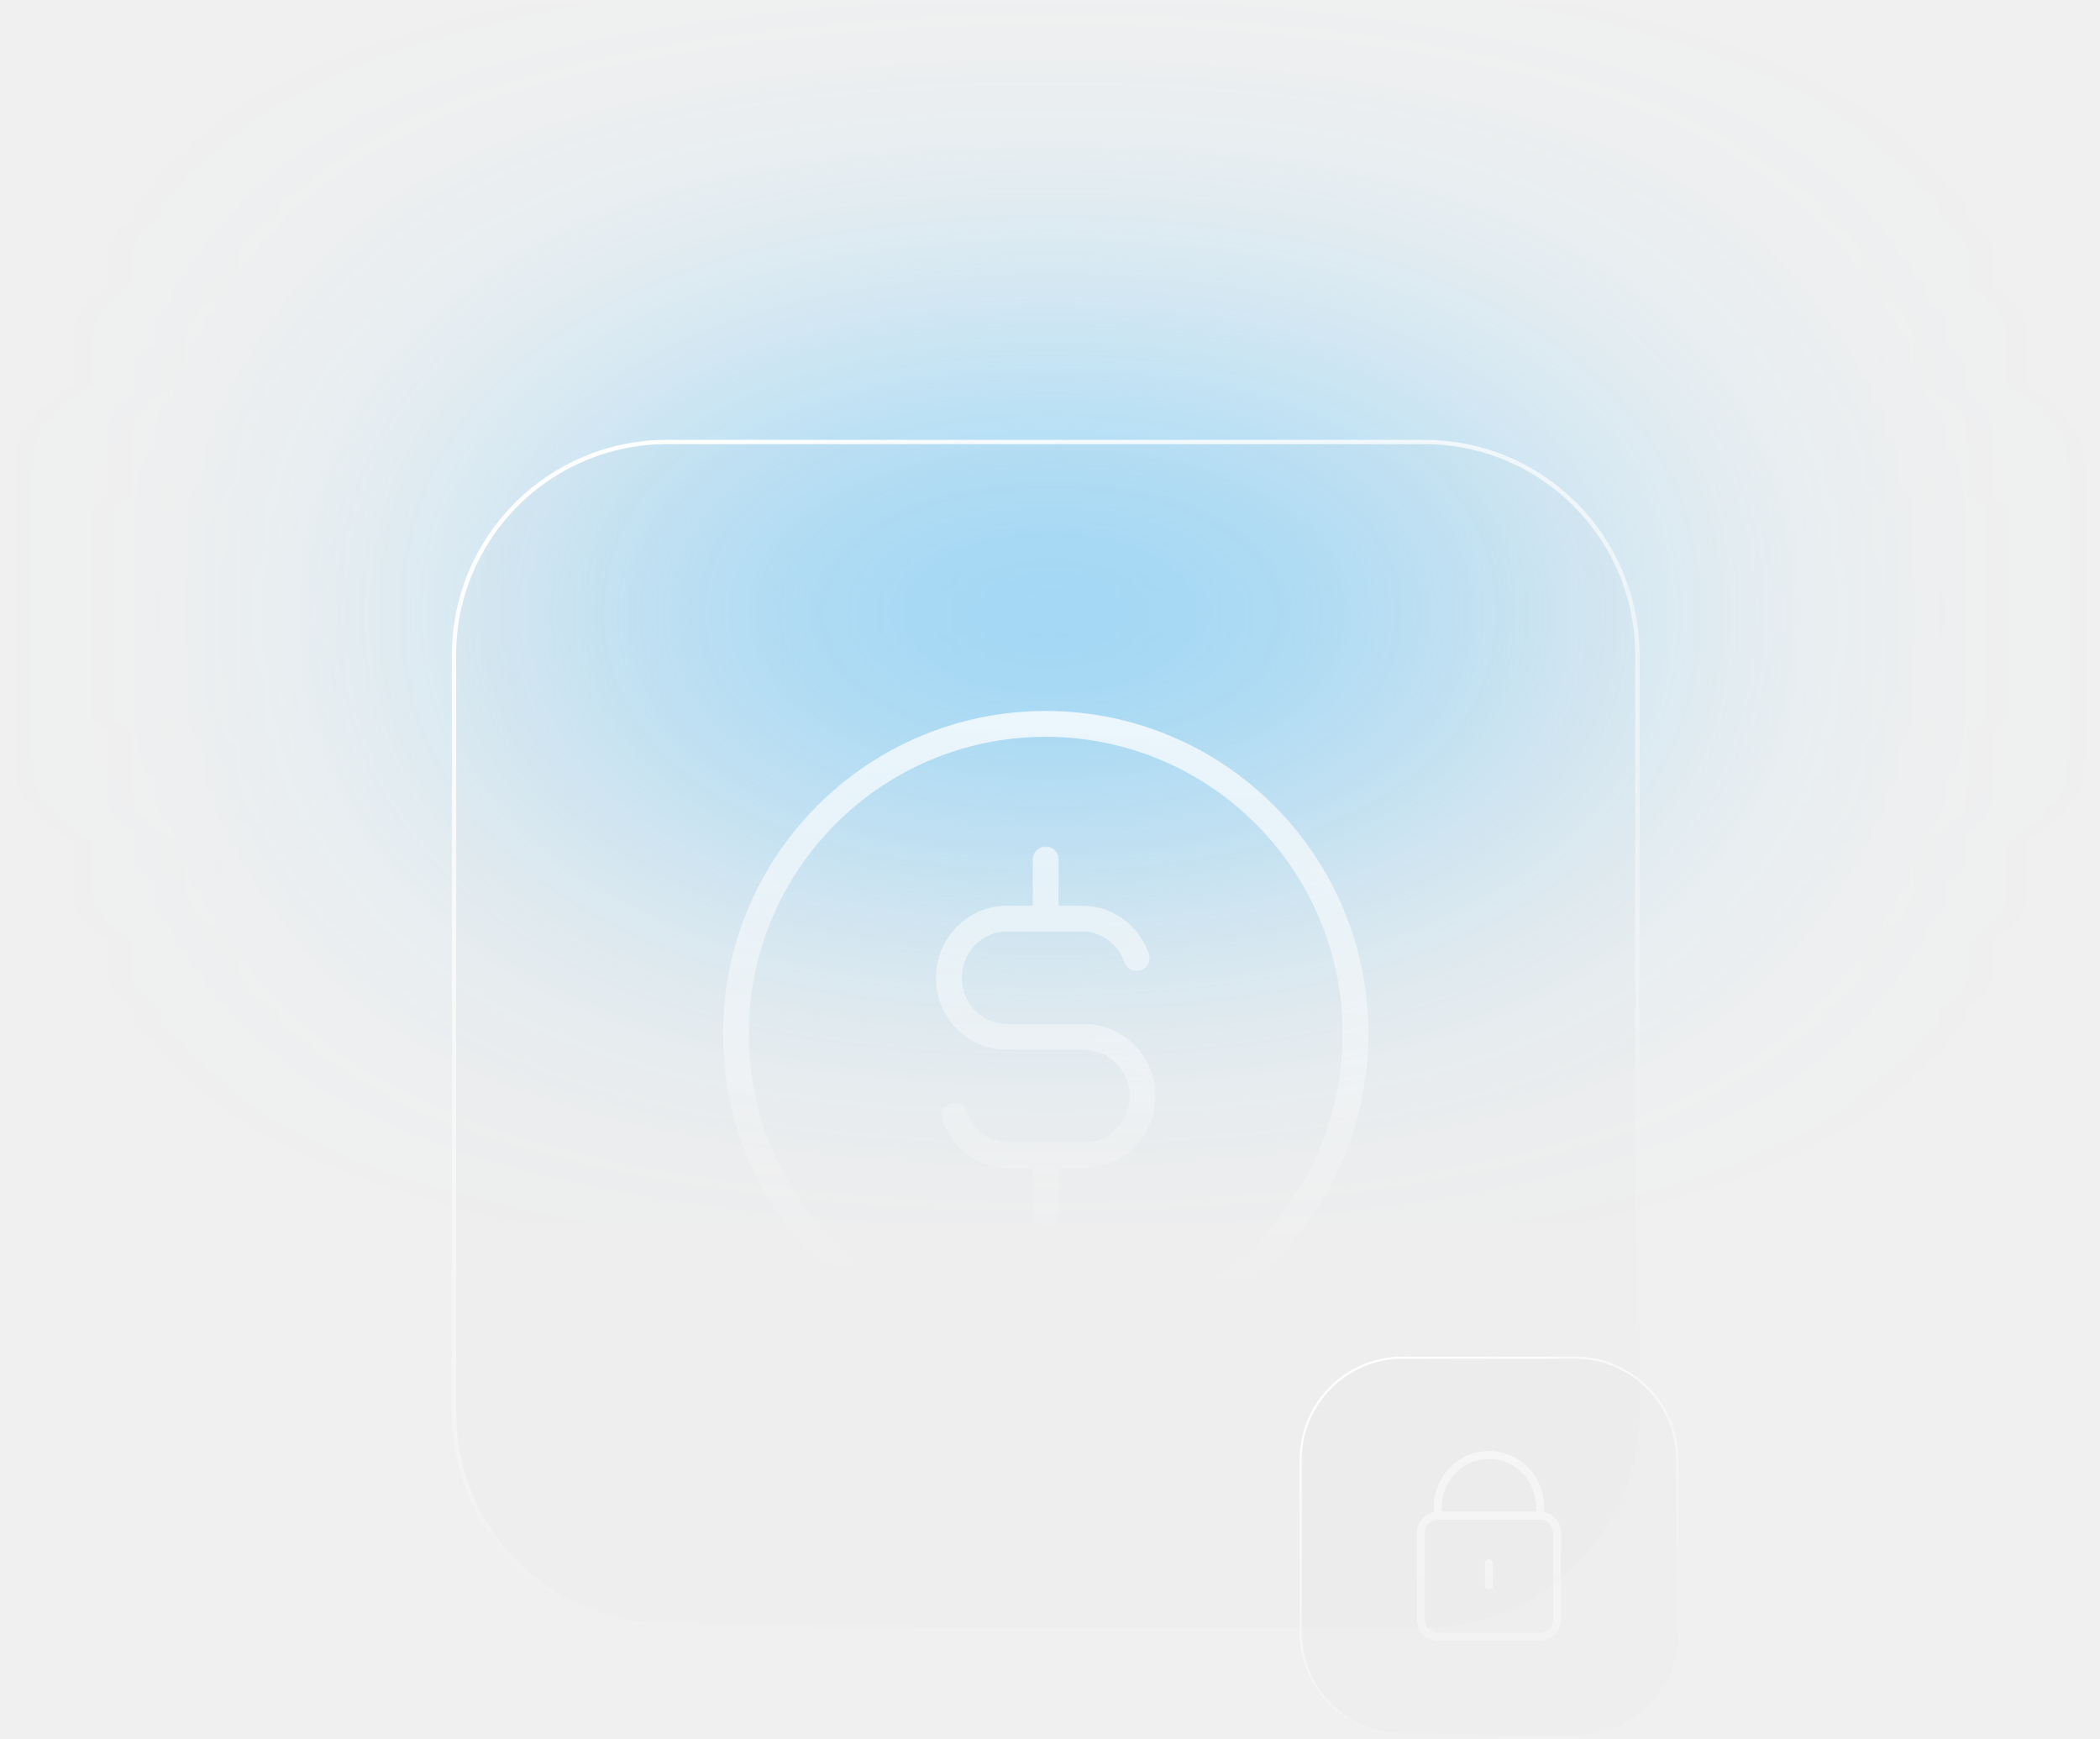
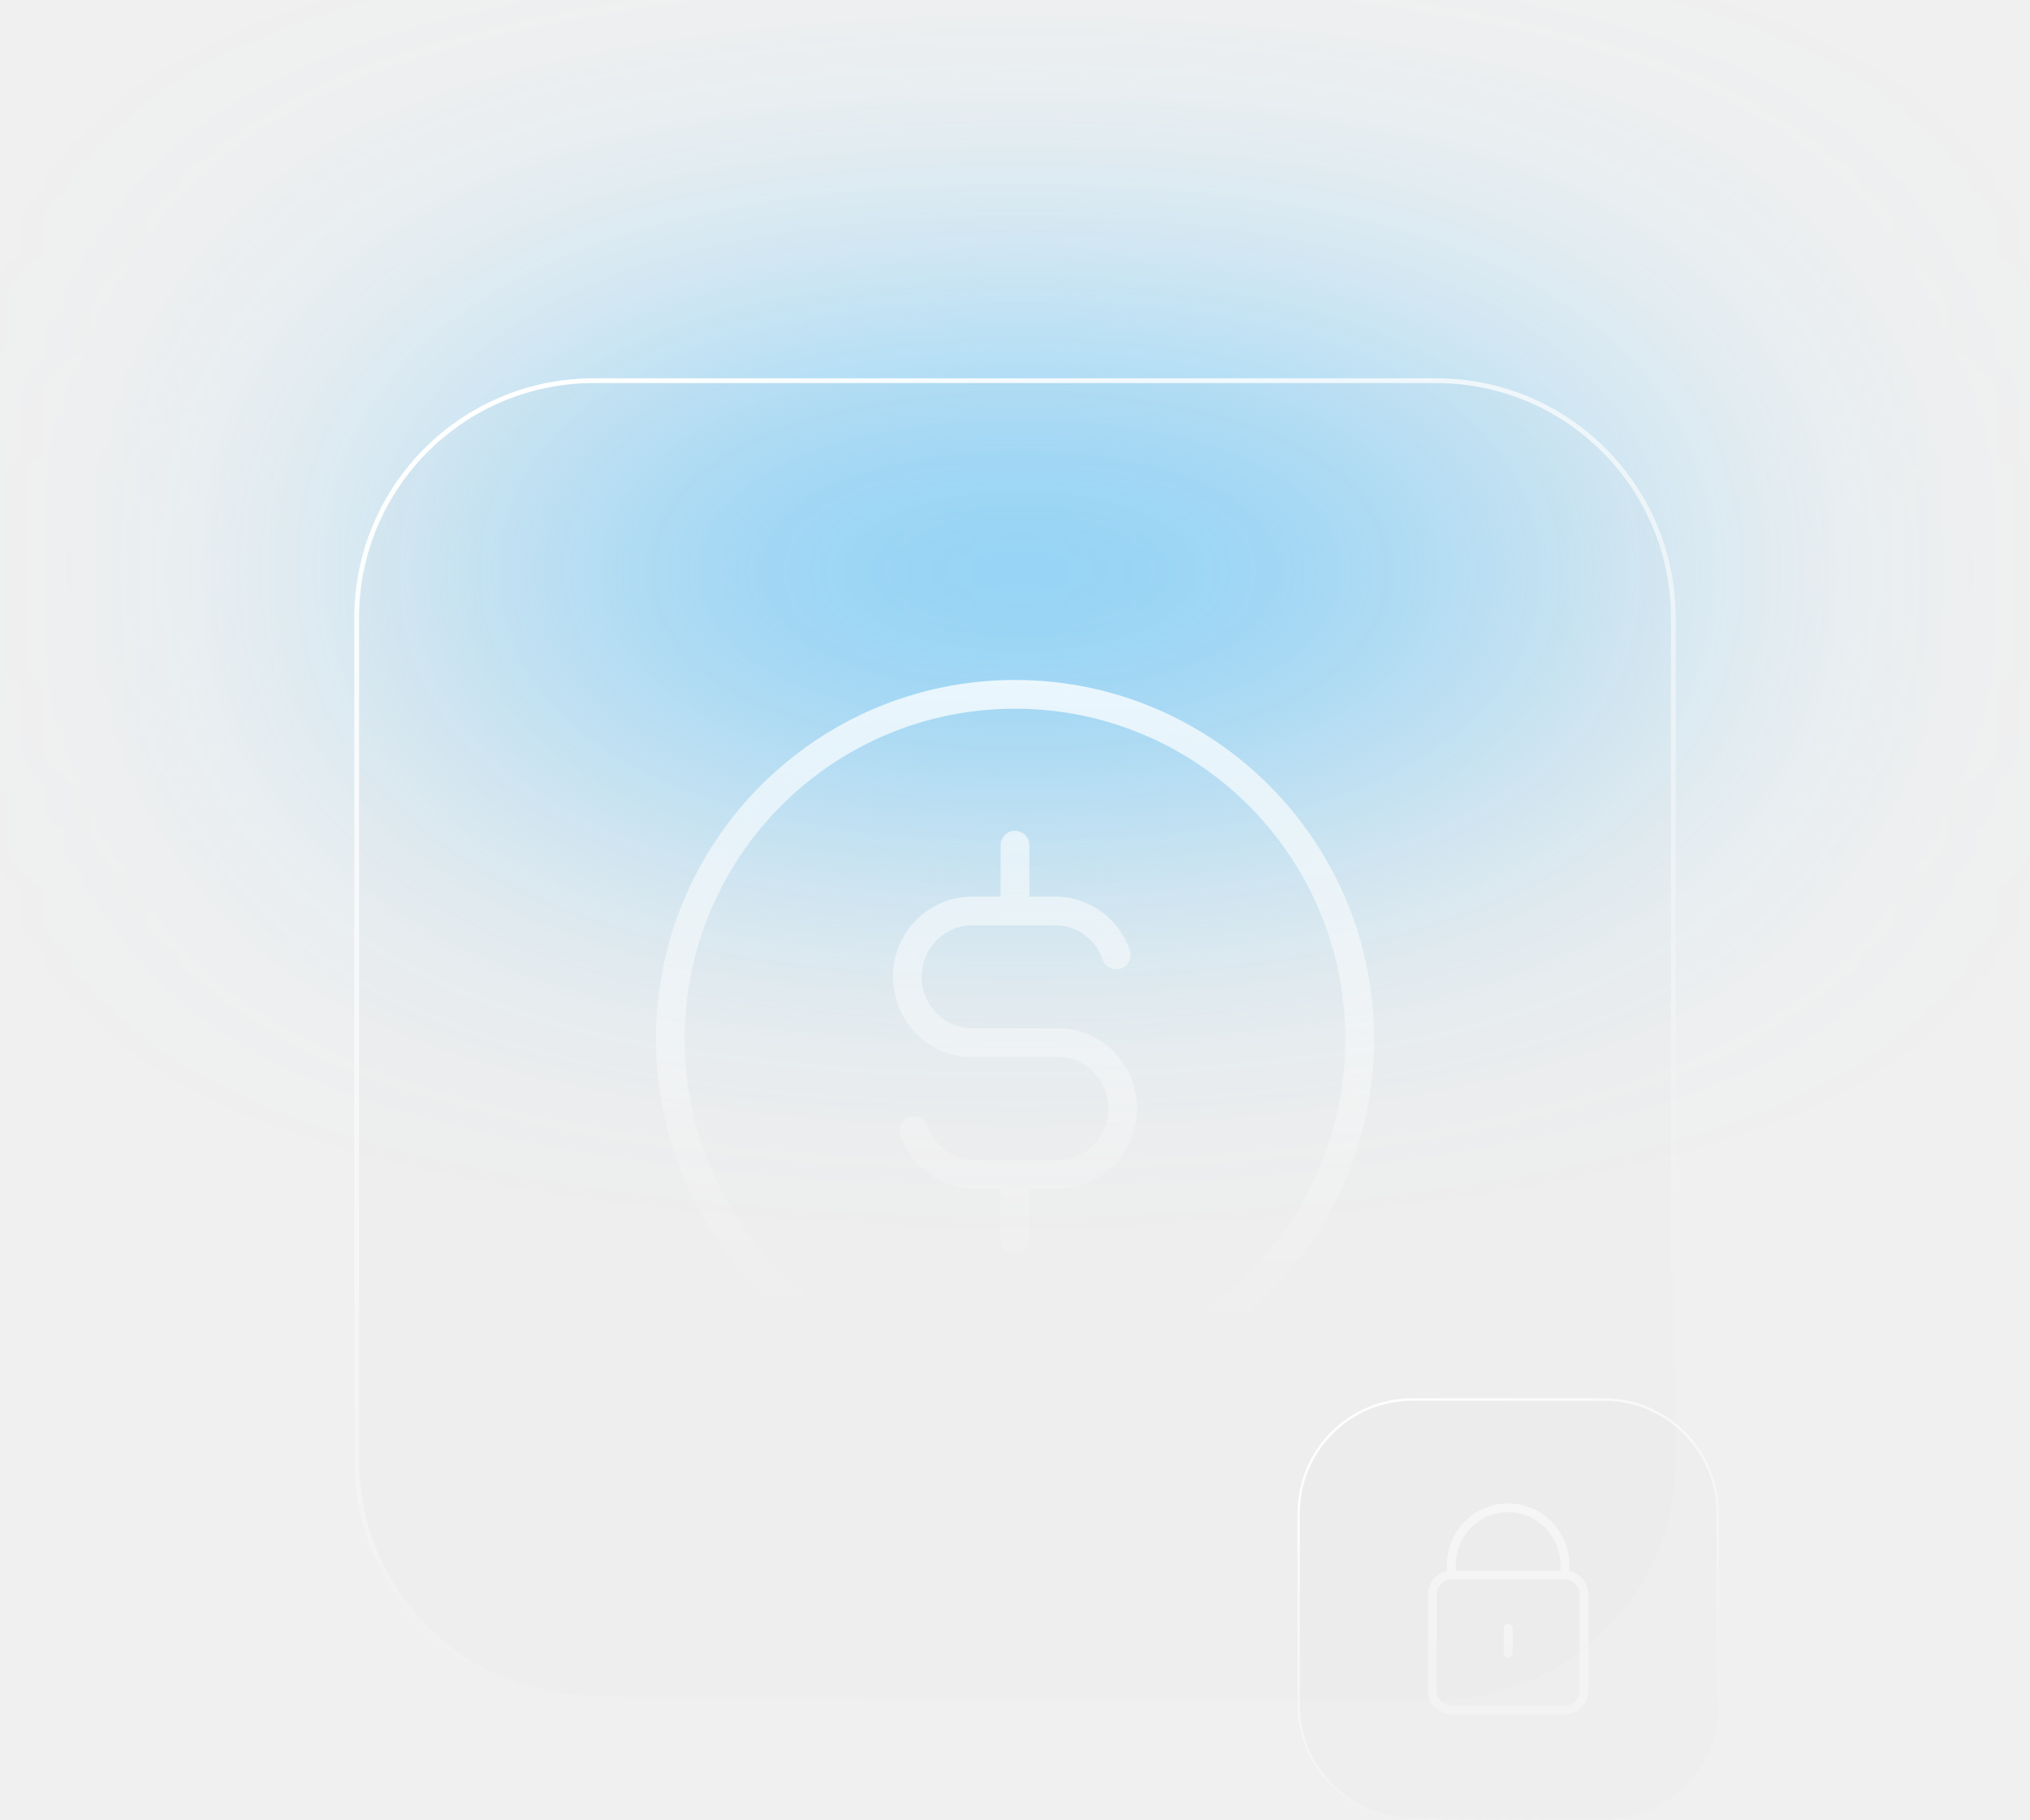
- <svg xmlns="http://www.w3.org/2000/svg" width="488" height="404" viewBox="0 0 488 404" fill="none">
-   <g filter="url(#filter0_f_239_2996)">
-     <ellipse cx="244" cy="142.5" rx="132" ry="30.5" fill="#3DBBFF" />
-   </g>
-   <g filter="url(#filter1_b_239_2996)">
-     <rect x="105" y="102.2" width="276" height="276" rx="50" fill="black" fill-opacity="0.01" />
-     <rect x="105.5" y="102.7" width="275" height="275" rx="49.5" stroke="url(#paint0_linear_239_2996)" />
-     <path d="M261.314 223.598C261.856 225.164 263.564 225.994 265.13 225.452C266.696 224.91 267.526 223.202 266.984 221.636L261.314 223.598ZM251.999 213.45L252.131 210.453C252.087 210.451 252.043 210.45 251.999 210.45V213.45ZM233.999 240.95V243.95V240.95ZM251.999 268.45V271.45V268.45ZM233.999 268.45L233.867 271.447C233.911 271.449 233.955 271.45 233.999 271.45V268.45ZM224.684 258.302C224.142 256.737 222.434 255.907 220.868 256.448C219.302 256.99 218.472 258.699 219.014 260.265L224.684 258.302ZM245.999 199.7C245.999 198.043 244.656 196.7 242.999 196.7C241.342 196.7 239.999 198.043 239.999 199.7H245.999ZM239.999 213.45C239.999 215.107 241.342 216.45 242.999 216.45C244.656 216.45 245.999 215.107 245.999 213.45H239.999ZM245.999 268.45C245.999 266.793 244.656 265.45 242.999 265.45C241.342 265.45 239.999 266.793 239.999 268.45H245.999ZM239.999 282.2C239.999 283.857 241.342 285.2 242.999 285.2C244.656 285.2 245.999 283.857 245.999 282.2H239.999ZM266.984 221.636C265.896 218.49 263.905 215.74 261.259 213.744L257.645 218.533C259.33 219.804 260.611 221.566 261.314 223.598L266.984 221.636ZM261.259 213.744C258.613 211.747 255.434 210.598 252.131 210.453L251.867 216.447C253.949 216.539 255.961 217.263 257.645 218.533L261.259 213.744ZM251.999 210.45H233.999V216.45H251.999V210.45ZM233.999 210.45C229.605 210.45 225.402 212.229 222.312 215.376L226.594 219.579C228.567 217.569 231.232 216.45 233.999 216.45V210.45ZM222.312 215.376C219.224 218.521 217.499 222.775 217.499 227.2H223.499C223.499 224.332 224.618 221.591 226.594 219.579L222.312 215.376ZM217.499 227.2C217.499 231.625 219.224 235.879 222.312 239.025L226.594 234.821C224.618 232.809 223.499 230.069 223.499 227.2H217.499ZM222.312 239.025C225.402 242.172 229.605 243.95 233.999 243.95V237.95C231.232 237.95 228.567 236.831 226.594 234.821L222.312 239.025ZM233.999 243.95H251.999V237.95H233.999V243.95ZM251.999 243.95C254.766 243.95 257.431 245.069 259.404 247.079L263.686 242.876C260.596 239.729 256.393 237.95 251.999 237.95V243.95ZM259.404 247.079C261.38 249.091 262.499 251.832 262.499 254.7H268.499C268.499 250.275 266.774 246.021 263.686 242.876L259.404 247.079ZM262.499 254.7C262.499 257.569 261.38 260.309 259.404 262.321L263.686 266.525C266.774 263.379 268.499 259.125 268.499 254.7H262.499ZM259.404 262.321C257.431 264.331 254.766 265.45 251.999 265.45V271.45C256.393 271.45 260.596 269.672 263.686 266.525L259.404 262.321ZM251.999 265.45H233.999V271.45H251.999V265.45ZM234.131 265.453C232.049 265.362 230.037 264.638 228.353 263.367L224.739 268.157C227.385 270.153 230.564 271.302 233.867 271.447L234.131 265.453ZM228.353 263.367C226.668 262.096 225.387 260.334 224.684 258.302L219.014 260.265C220.102 263.41 222.093 266.161 224.739 268.157L228.353 263.367ZM239.999 199.7V213.45H245.999V199.7H239.999ZM239.999 268.45V282.2H245.999V268.45H239.999ZM311.999 240.2C311.999 278.308 281.107 309.2 242.999 309.2V315.2C284.42 315.2 317.999 281.622 317.999 240.2H311.999ZM242.999 309.2C204.891 309.2 173.999 278.308 173.999 240.2H167.999C167.999 281.622 201.578 315.2 242.999 315.2V309.2ZM173.999 240.2C173.999 202.093 204.891 171.2 242.999 171.2V165.2C201.578 165.2 167.999 198.779 167.999 240.2H173.999ZM242.999 171.2C281.107 171.2 311.999 202.093 311.999 240.2H317.999C317.999 198.779 284.42 165.2 242.999 165.2V171.2Z" fill="url(#paint1_linear_239_2996)" />
-     <g filter="url(#filter2_b_239_2996)">
-       <rect x="302" y="315.2" width="88" height="88" rx="24" fill="black" fill-opacity="0.01" />
-       <rect x="302.25" y="315.45" width="87.5" height="87.5" rx="23.75" stroke="url(#paint2_linear_239_2996)" stroke-width="0.5" />
-       <path d="M334.12 352.16V350.149C334.12 343.463 339.419 338.08 346 338.08C352.581 338.08 357.88 343.463 357.88 350.149V352.16M334.12 352.16C331.942 352.16 330.16 353.97 330.16 356.183V376.297C330.16 378.51 331.942 380.32 334.12 380.32H357.88C360.058 380.32 361.84 378.51 361.84 376.297V356.183C361.84 353.97 360.058 352.16 357.88 352.16M334.12 352.16H357.88M346 368.44V363.16" stroke="url(#paint3_linear_239_2996)" stroke-width="1.837" stroke-linecap="round" />
+ <svg xmlns="http://www.w3.org/2000/svg" width="424" height="380" viewBox="0 0 424 380" fill="none">
+   <g clip-path="url(#clip0_433_334)">
+     <g filter="url(#filter0_f_433_334)">
+       <ellipse cx="213" cy="119.3" rx="132" ry="30.5" fill="#3DBBFF" />
+     </g>
+     <g filter="url(#filter1_b_433_334)">
+       <rect x="74" y="79" width="276" height="276" rx="50" fill="black" fill-opacity="0.01" />
+       <rect x="74.5" y="79.5" width="275" height="275" rx="49.5" stroke="url(#paint0_linear_433_334)" />
+       <path d="M230.318 200.398C230.86 201.964 232.568 202.794 234.134 202.252C235.7 201.71 236.53 200.002 235.988 198.436L230.318 200.398ZM221.003 190.25L221.135 187.253C221.091 187.251 221.047 187.25 221.003 187.25V190.25ZM203.003 217.75V220.75V217.75ZM221.003 245.25V248.25V245.25ZM203.003 245.25L202.871 248.247C202.915 248.249 202.959 248.25 203.003 248.25V245.25ZM193.688 235.102C193.146 233.537 191.438 232.707 189.872 233.248C188.306 233.79 187.476 235.499 188.018 237.065L193.688 235.102ZM215.003 176.5C215.003 174.843 213.66 173.5 212.003 173.5C210.346 173.5 209.003 174.843 209.003 176.5H215.003ZM209.003 190.25C209.003 191.907 210.346 193.25 212.003 193.25C213.66 193.25 215.003 191.907 215.003 190.25H209.003ZM215.003 245.25C215.003 243.593 213.66 242.25 212.003 242.25C210.346 242.25 209.003 243.593 209.003 245.25H215.003ZM209.003 259C209.003 260.657 210.346 262 212.003 262C213.66 262 215.003 260.657 215.003 259H209.003ZM235.988 198.436C234.9 195.29 232.909 192.54 230.263 190.544L226.649 195.333C228.334 196.604 229.615 198.366 230.318 200.398L235.988 198.436ZM230.263 190.544C227.616 188.547 224.438 187.398 221.135 187.253L220.871 193.247C222.953 193.339 224.965 194.063 226.649 195.333L230.263 190.544ZM221.003 187.25H203.003V193.25H221.003V187.25ZM203.003 187.25C198.609 187.25 194.406 189.029 191.316 192.176L195.598 196.379C197.571 194.369 200.236 193.25 203.003 193.25V187.25ZM191.316 192.176C188.228 195.321 186.503 199.575 186.503 204H192.503C192.503 201.132 193.622 198.391 195.598 196.379L191.316 192.176ZM186.503 204C186.503 208.425 188.228 212.679 191.316 215.825L195.598 211.621C193.622 209.609 192.503 206.869 192.503 204H186.503ZM191.316 215.825C194.406 218.972 198.609 220.75 203.003 220.75V214.75C200.236 214.75 197.571 213.631 195.598 211.621L191.316 215.825ZM203.003 220.75H221.003V214.75H203.003V220.75ZM221.003 220.75C223.77 220.75 226.435 221.869 228.408 223.879L232.69 219.676C229.6 216.529 225.397 214.75 221.003 214.75V220.75ZM228.408 223.879C230.384 225.891 231.503 228.632 231.503 231.5H237.503C237.503 227.075 235.778 222.821 232.69 219.676L228.408 223.879ZM231.503 231.5C231.503 234.369 230.384 237.109 228.408 239.121L232.69 243.325C235.778 240.179 237.503 235.925 237.503 231.5H231.503ZM228.408 239.121C226.435 241.131 223.77 242.25 221.003 242.25V248.25C225.397 248.25 229.6 246.472 232.69 243.325L228.408 239.121ZM221.003 242.25H203.003V248.25H221.003V242.25ZM203.135 242.253C201.053 242.162 199.041 241.438 197.357 240.167L193.743 244.957C196.389 246.953 199.568 248.102 202.871 248.247L203.135 242.253ZM197.357 240.167C195.672 238.896 194.391 237.134 193.688 235.102L188.018 237.065C189.106 240.21 191.097 242.961 193.743 244.957L197.357 240.167ZM209.003 176.5V190.25H215.003V176.5H209.003ZM209.003 245.25V259H215.003V245.25H209.003ZM281.003 217C281.003 255.108 250.111 286 212.003 286V292C253.424 292 287.003 258.422 287.003 217H281.003ZM212.003 286C173.895 286 143.003 255.108 143.003 217H137.003C137.003 258.422 170.582 292 212.003 292V286ZM143.003 217C143.003 178.893 173.895 148 212.003 148V142C170.582 142 137.003 175.579 137.003 217H143.003ZM212.003 148C250.111 148 281.003 178.893 281.003 217H287.003C287.003 175.579 253.424 142 212.003 142V148Z" fill="url(#paint1_linear_433_334)" />
+       <g filter="url(#filter2_b_433_334)">
+         <rect x="271" y="292" width="88" height="88" rx="24" fill="black" fill-opacity="0.01" />
+         <rect x="271.25" y="292.25" width="87.5" height="87.5" rx="23.75" stroke="url(#paint2_linear_433_334)" stroke-width="0.5" />
+         <path d="M303.119 328.96V326.949C303.119 320.263 308.418 314.88 314.999 314.88C321.58 314.88 326.879 320.263 326.879 326.949V328.96M303.119 328.96C300.941 328.96 299.159 330.77 299.159 332.983V353.097C299.159 355.31 300.941 357.12 303.119 357.12H326.879C329.057 357.12 330.839 355.31 330.839 353.097V332.983C330.839 330.77 329.057 328.96 326.879 328.96M303.119 328.96H326.879M314.999 345.24V339.96" stroke="url(#paint3_linear_433_334)" stroke-width="1.837" stroke-linecap="round" />
+       </g>
    </g>
  </g>
  <defs>
-     <filter id="filter0_f_239_2996" x="0.9" y="0.9" width="486.2" height="283.2" filterUnits="userSpaceOnUse" color-interpolation-filters="sRGB">
+     <filter id="filter0_f_433_334" x="-30.1" y="-22.3" width="486.2" height="283.2" filterUnits="userSpaceOnUse" color-interpolation-filters="sRGB">
      <feFlood flood-opacity="0" result="BackgroundImageFix" />
      <feBlend mode="normal" in="SourceGraphic" in2="BackgroundImageFix" result="shape" />
-       <feGaussianBlur stdDeviation="55.55" result="effect1_foregroundBlur_239_2996" />
+       <feGaussianBlur stdDeviation="55.55" result="effect1_foregroundBlur_433_334" />
    </filter>
-     <filter id="filter1_b_239_2996" x="5" y="2.2" width="485" height="501" filterUnits="userSpaceOnUse" color-interpolation-filters="sRGB">
+     <filter id="filter1_b_433_334" x="-26" y="-21" width="485" height="501" filterUnits="userSpaceOnUse" color-interpolation-filters="sRGB">
      <feFlood flood-opacity="0" result="BackgroundImageFix" />
      <feGaussianBlur in="BackgroundImageFix" stdDeviation="50" />
-       <feComposite in2="SourceAlpha" operator="in" result="effect1_backgroundBlur_239_2996" />
-       <feBlend mode="normal" in="SourceGraphic" in2="effect1_backgroundBlur_239_2996" result="shape" />
+       <feComposite in2="SourceAlpha" operator="in" result="effect1_backgroundBlur_433_334" />
+       <feBlend mode="normal" in="SourceGraphic" in2="effect1_backgroundBlur_433_334" result="shape" />
    </filter>
-     <filter id="filter2_b_239_2996" x="264.639" y="277.839" width="162.721" height="162.721" filterUnits="userSpaceOnUse" color-interpolation-filters="sRGB">
+     <filter id="filter2_b_433_334" x="233.639" y="254.639" width="162.721" height="162.721" filterUnits="userSpaceOnUse" color-interpolation-filters="sRGB">
      <feFlood flood-opacity="0" result="BackgroundImageFix" />
      <feGaussianBlur in="BackgroundImageFix" stdDeviation="18.68" />
-       <feComposite in2="SourceAlpha" operator="in" result="effect1_backgroundBlur_239_2996" />
-       <feBlend mode="normal" in="SourceGraphic" in2="effect1_backgroundBlur_239_2996" result="shape" />
+       <feComposite in2="SourceAlpha" operator="in" result="effect1_backgroundBlur_433_334" />
+       <feBlend mode="normal" in="SourceGraphic" in2="effect1_backgroundBlur_433_334" result="shape" />
    </filter>
-     <linearGradient id="paint0_linear_239_2996" x1="121.45" y1="109.968" x2="231.119" y2="378.2" gradientUnits="userSpaceOnUse">
+     <linearGradient id="paint0_linear_433_334" x1="90.45" y1="86.768" x2="200.119" y2="355" gradientUnits="userSpaceOnUse">
      <stop stop-color="white" />
      <stop offset="1" stop-color="white" stop-opacity="0" />
    </linearGradient>
-     <linearGradient id="paint1_linear_239_2996" x1="229.995" y1="126.755" x2="223.398" y2="299.442" gradientUnits="userSpaceOnUse">
+     <linearGradient id="paint1_linear_433_334" x1="198.999" y1="103.555" x2="192.402" y2="276.242" gradientUnits="userSpaceOnUse">
      <stop stop-color="white" />
      <stop offset="1" stop-color="white" stop-opacity="0" />
    </linearGradient>
-     <linearGradient id="paint2_linear_239_2996" x1="307.245" y1="317.677" x2="353" y2="403.2" gradientUnits="userSpaceOnUse">
+     <linearGradient id="paint2_linear_433_334" x1="276.245" y1="294.477" x2="322" y2="380" gradientUnits="userSpaceOnUse">
      <stop stop-color="white" />
      <stop offset="1" stop-color="white" stop-opacity="0" />
    </linearGradient>
-     <linearGradient id="paint3_linear_239_2996" x1="346" y1="338.08" x2="345.998" y2="437.7" gradientUnits="userSpaceOnUse">
+     <linearGradient id="paint3_linear_433_334" x1="314.999" y1="314.88" x2="314.997" y2="414.5" gradientUnits="userSpaceOnUse">
      <stop stop-color="white" stop-opacity="0.5" />
      <stop offset="1" stop-color="white" stop-opacity="0" />
    </linearGradient>
+     <clipPath id="clip0_433_334">
+       <rect width="424" height="380" fill="white" />
+     </clipPath>
  </defs>
</svg>
